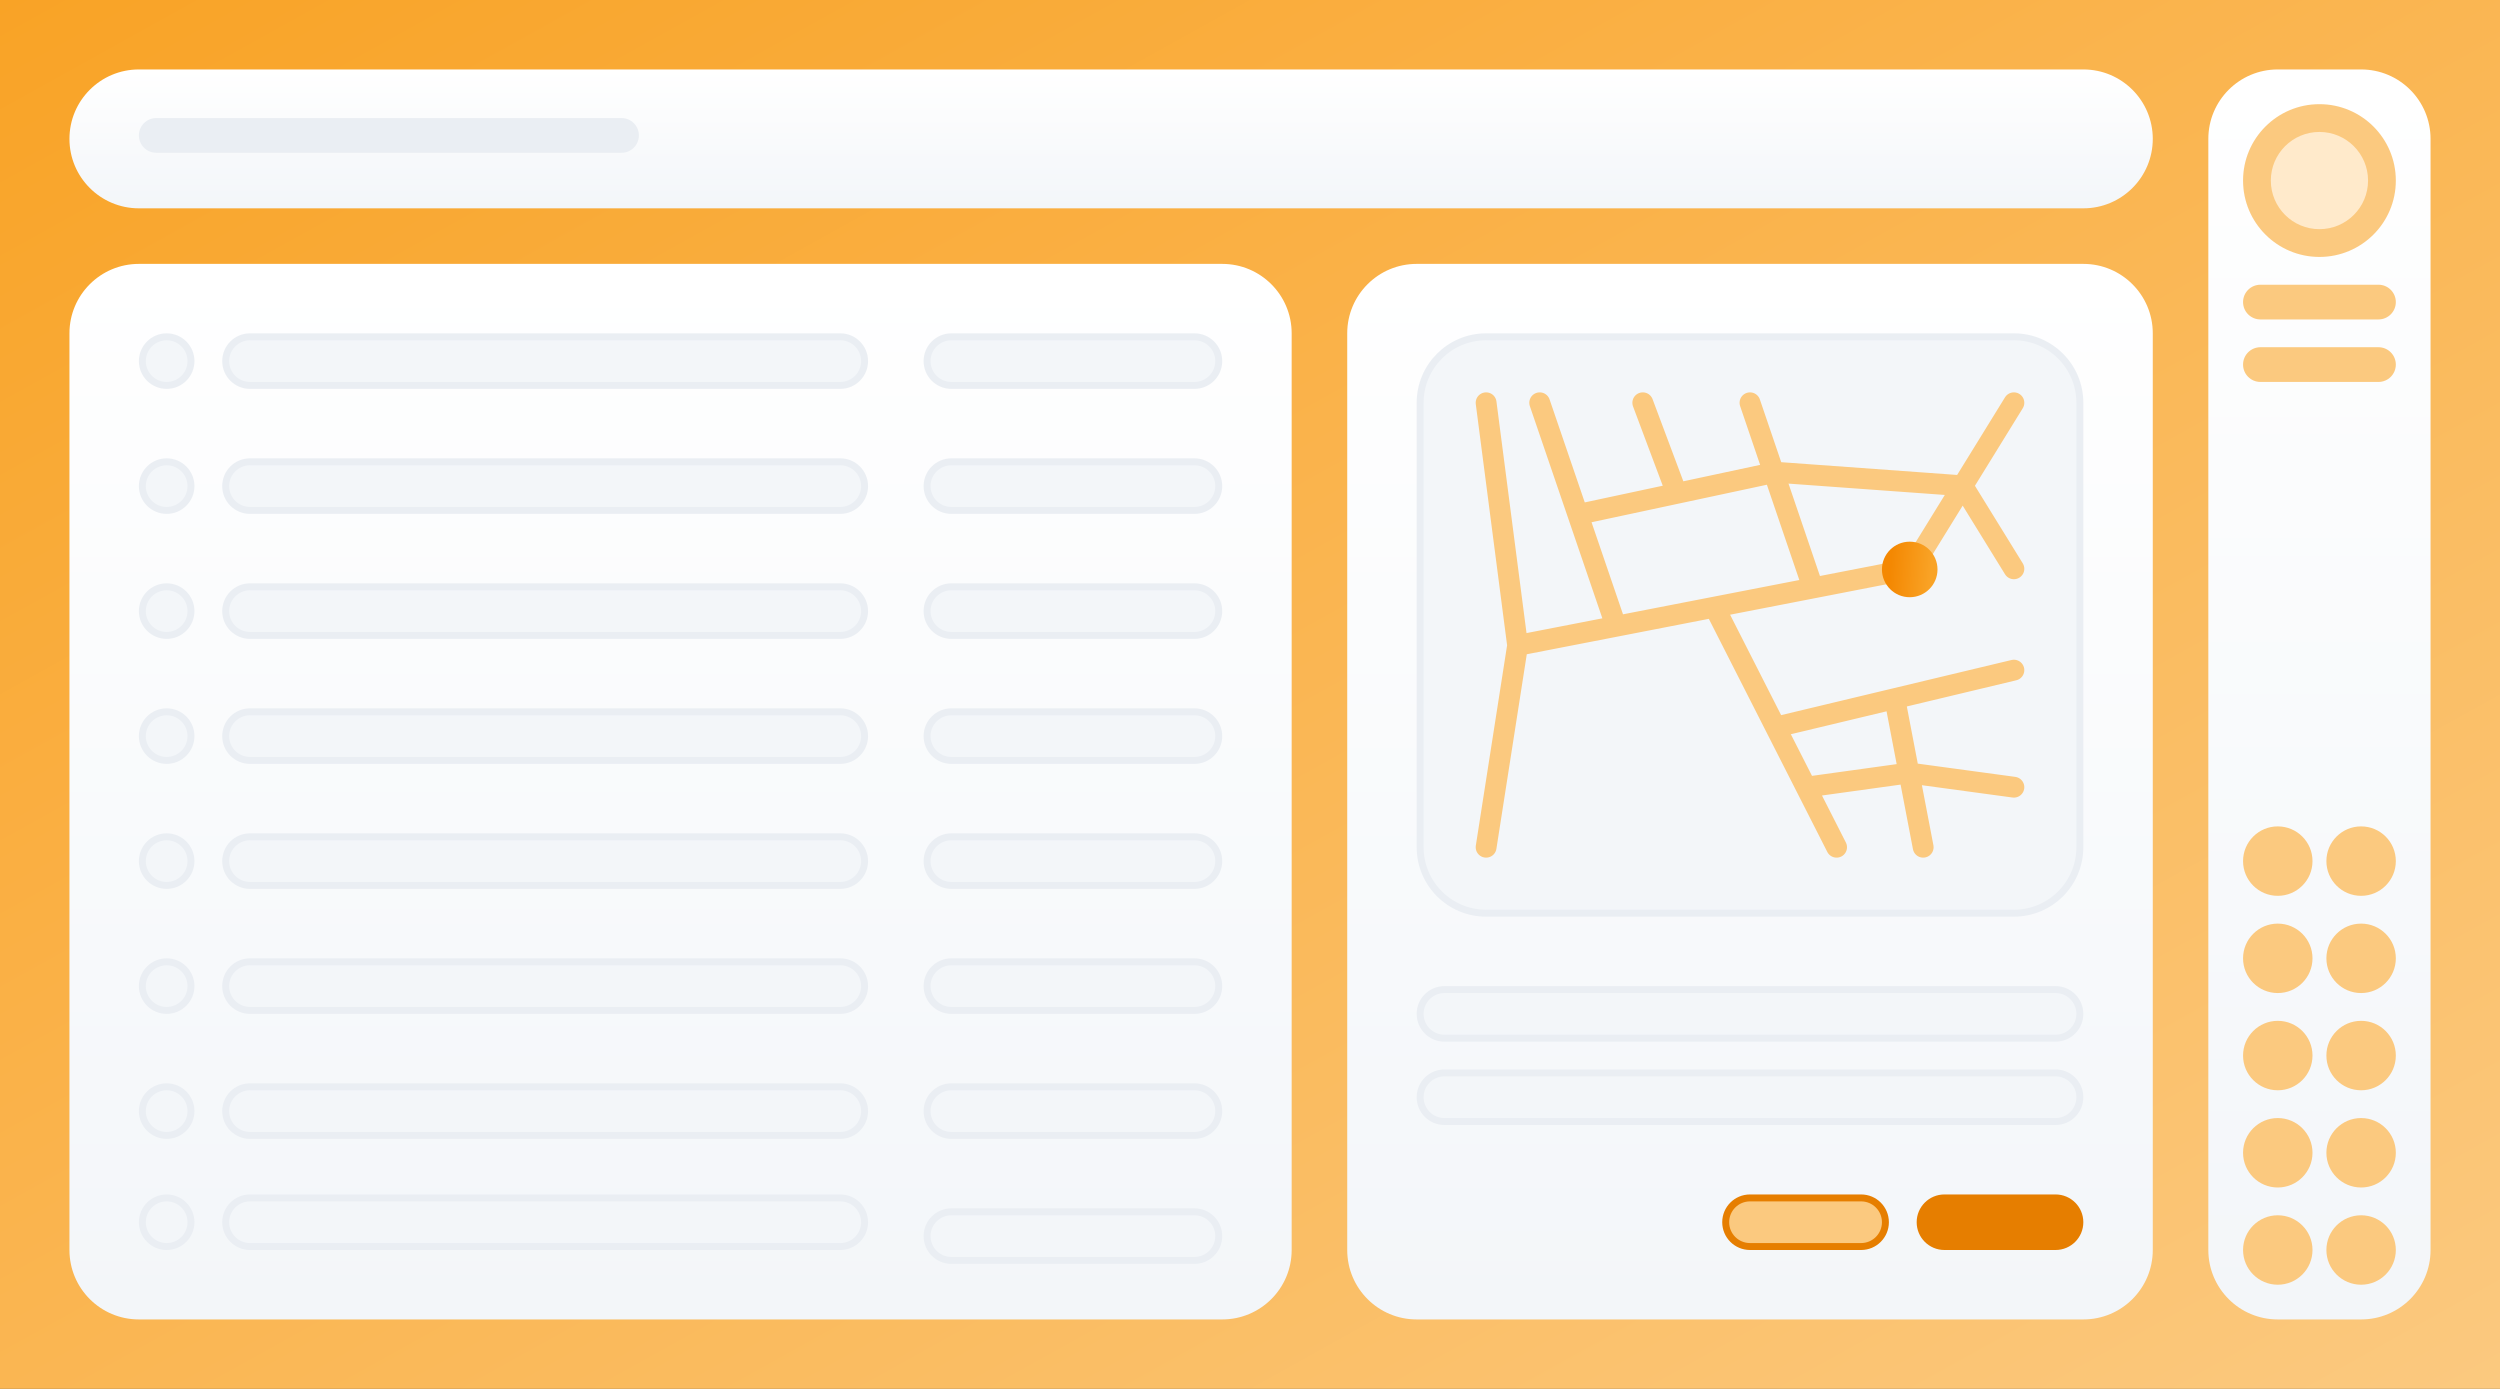
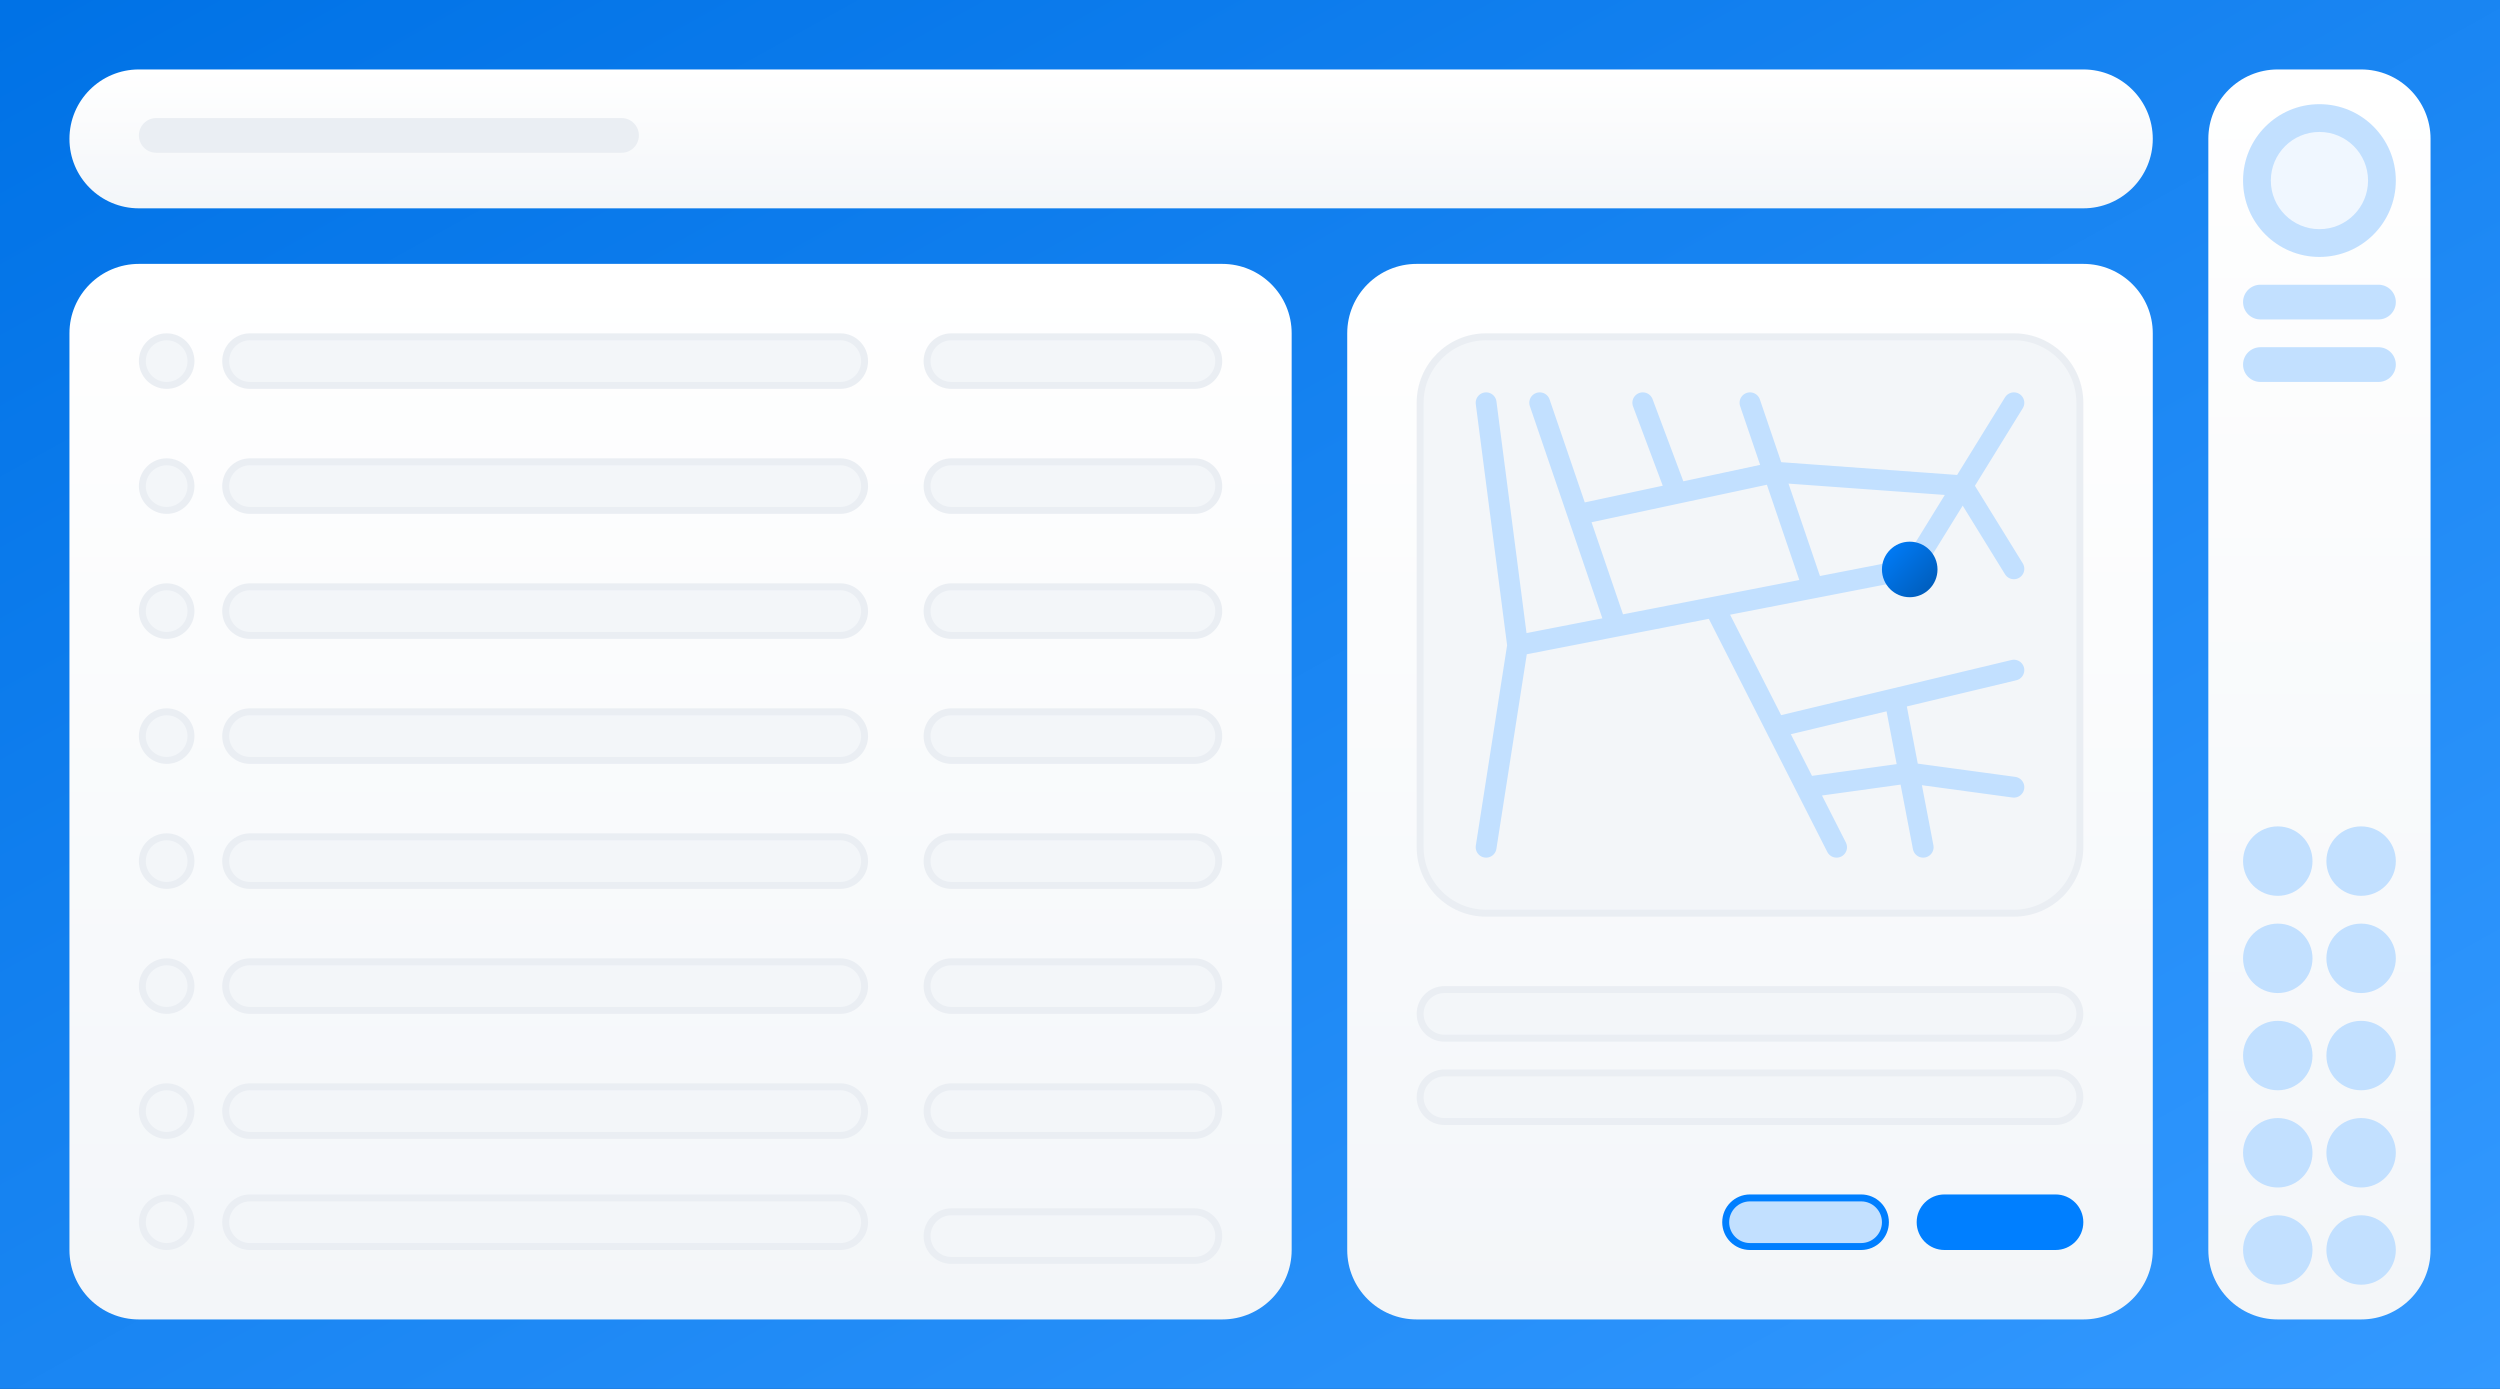
<svg xmlns="http://www.w3.org/2000/svg" width="360" height="200" viewBox="0 0 360 200" fill="none">
  <rect width="360" height="200" fill="#001E3C" />
-   <rect width="360" height="200" fill="url(#paint0_linear_1125_33369)" />
-   <rect x="318" y="10" width="32" height="180" rx="10" fill="url(#paint1_linear_1125_33369)" />
-   <rect x="323" y="41" width="22" height="5" rx="2.5" fill="#FBC97F" />
-   <rect x="323" y="50" width="22" height="5" rx="2.5" fill="#FBC97F" />
-   <circle cx="334" cy="26" r="11" fill="#FBC97F" />
-   <circle cx="334" cy="26" r="7" fill="#FFEACB" />
-   <circle cx="328" cy="124" r="5" fill="#FBC97F" />
-   <circle cx="340" cy="124" r="5" fill="#FBC97F" />
-   <circle cx="328" cy="138" r="5" fill="#FBC97F" />
-   <circle cx="340" cy="138" r="5" fill="#FBC97F" />
-   <circle cx="328" cy="152" r="5" fill="#FBC97F" />
-   <circle cx="328" cy="166" r="5" fill="#FBC97F" />
-   <circle cx="328" cy="180" r="5" fill="#FBC97F" />
-   <circle cx="340" cy="152" r="5" fill="#FBC97F" />
-   <circle cx="340" cy="166" r="5" fill="#FBC97F" />
-   <circle cx="340" cy="180" r="5" fill="#FBC97F" />
-   <rect x="10" y="38" width="176" height="152" rx="10" fill="url(#paint2_linear_1125_33369)" />
+   <rect width="360" height="200" fill="url(#paint0_linear_1145_33665)" />
+   <rect x="318" y="10" width="32" height="180" rx="10" fill="url(#paint1_linear_1145_33665)" />
+   <rect x="323" y="41" width="22" height="5" rx="2.5" fill="#C2E0FF" />
+   <rect x="323" y="50" width="22" height="5" rx="2.5" fill="#C2E0FF" />
+   <circle cx="334" cy="26" r="11" fill="#C2E0FF" />
+   <circle cx="334" cy="26" r="7" fill="#F0F7FF" />
+   <circle cx="328" cy="124" r="5" fill="#C2E0FF" />
+   <circle cx="340" cy="124" r="5" fill="#C2E0FF" />
+   <circle cx="328" cy="138" r="5" fill="#C2E0FF" />
+   <circle cx="340" cy="138" r="5" fill="#C2E0FF" />
+   <circle cx="328" cy="152" r="5" fill="#C2E0FF" />
+   <circle cx="328" cy="166" r="5" fill="#C2E0FF" />
+   <circle cx="328" cy="180" r="5" fill="#C2E0FF" />
+   <circle cx="340" cy="152" r="5" fill="#C2E0FF" />
+   <circle cx="340" cy="166" r="5" fill="#C2E0FF" />
+   <circle cx="340" cy="180" r="5" fill="#C2E0FF" />
+   <rect x="10" y="38" width="176" height="152" rx="10" fill="url(#paint2_linear_1145_33665)" />
  <rect x="20.5" y="48.5" width="7" height="7" rx="3.5" fill="#F3F6F9" stroke="#EAEEF3" />
  <rect x="20.5" y="156.5" width="7" height="7" rx="3.5" fill="#F3F6F9" stroke="#EAEEF3" />
  <rect x="20.5" y="66.5" width="7" height="7" rx="3.5" fill="#F3F6F9" stroke="#EAEEF3" />
  <rect x="20.5" y="172.5" width="7" height="7" rx="3.5" fill="#F3F6F9" stroke="#EAEEF3" />
  <rect x="20.5" y="84.5" width="7" height="7" rx="3.5" fill="#F3F6F9" stroke="#EAEEF3" />
  <rect x="20.5" y="102.5" width="7" height="7" rx="3.5" fill="#F3F6F9" stroke="#EAEEF3" />
  <rect x="20.5" y="120.5" width="7" height="7" rx="3.5" fill="#F3F6F9" stroke="#EAEEF3" />
  <rect x="20.5" y="138.5" width="7" height="7" rx="3.5" fill="#F3F6F9" stroke="#EAEEF3" />
  <rect x="32.5" y="48.5" width="92" height="7" rx="3.5" fill="#F3F6F9" stroke="#EAEEF3" />
  <rect x="133.5" y="48.5" width="42" height="7" rx="3.5" fill="#F3F6F9" stroke="#EAEEF3" />
  <rect x="133.5" y="66.5" width="42" height="7" rx="3.5" fill="#F3F6F9" stroke="#EAEEF3" />
  <rect x="133.5" y="84.5" width="42" height="7" rx="3.5" fill="#F3F6F9" stroke="#EAEEF3" />
  <rect x="133.5" y="102.5" width="42" height="7" rx="3.5" fill="#F3F6F9" stroke="#EAEEF3" />
  <rect x="133.5" y="120.5" width="42" height="7" rx="3.5" fill="#F3F6F9" stroke="#EAEEF3" />
  <rect x="133.5" y="138.5" width="42" height="7" rx="3.5" fill="#F3F6F9" stroke="#EAEEF3" />
  <rect x="133.5" y="156.5" width="42" height="7" rx="3.5" fill="#F3F6F9" stroke="#EAEEF3" />
  <rect x="133.5" y="174.5" width="42" height="7" rx="3.5" fill="#F3F6F9" stroke="#EAEEF3" />
  <rect x="32.5" y="156.5" width="92" height="7" rx="3.5" fill="#F3F6F9" stroke="#EAEEF3" />
  <rect x="32.5" y="102.5" width="92" height="7" rx="3.5" fill="#F3F6F9" stroke="#EAEEF3" />
  <rect x="32.5" y="84.5" width="92" height="7" rx="3.5" fill="#F3F6F9" stroke="#EAEEF3" />
  <rect x="32.5" y="138.5" width="92" height="7" rx="3.5" fill="#F3F6F9" stroke="#EAEEF3" />
  <rect x="32.5" y="66.5" width="92" height="7" rx="3.5" fill="#F3F6F9" stroke="#EAEEF3" />
  <rect x="32.5" y="172.5" width="92" height="7" rx="3.5" fill="#F3F6F9" stroke="#EAEEF3" />
  <rect x="32.5" y="120.5" width="92" height="7" rx="3.5" fill="#F3F6F9" stroke="#EAEEF3" />
-   <rect x="10" y="10" width="300" height="20" rx="10" fill="url(#paint3_linear_1125_33369)" />
+   <rect x="10" y="10" width="300" height="20" rx="10" fill="url(#paint3_linear_1145_33665)" />
  <rect x="20" y="17" width="72" height="5" rx="2.5" fill="#EAEEF3" />
-   <rect x="194" y="38" width="116" height="152" rx="10" fill="url(#paint4_linear_1125_33369)" />
+   <rect x="194" y="38" width="116" height="152" rx="10" fill="url(#paint4_linear_1145_33665)" />
  <rect x="204.5" y="48.5" width="95" height="83" rx="9.5" fill="#F3F6F9" stroke="#EAEEF3" />
  <rect x="204.5" y="142.5" width="95" height="7" rx="3.5" fill="#F3F6F9" stroke="#EAEEF3" />
  <rect x="204.5" y="154.5" width="95" height="7" rx="3.5" fill="#F3F6F9" stroke="#EAEEF3" />
-   <rect x="276" y="172" width="24" height="8" rx="4" fill="#E67E00" />
-   <rect x="248.5" y="172.5" width="23" height="7" rx="3.5" fill="#FBC97F" stroke="#E67E00" />
-   <path d="M214 122L218.537 92.942M218.537 92.942L232.716 90.184M218.537 92.942L214 58M290 58L282.627 69.954M246.896 87.425L255.682 104.713M246.896 87.425L232.716 90.184M246.896 87.425L261.075 84.667M264.469 122L260.075 113.356M255.682 104.713L272.841 100.606M255.682 104.713L260.075 113.356M290 96.5L272.841 100.606M232.716 90.184L227.218 74.092M221.719 58L227.218 74.092M227.218 74.092L241.45 71.046M241.45 71.046L255.682 68L282.627 69.954M241.45 71.046L236.562 58M261.075 84.667L275.254 81.908L282.627 69.954M261.075 84.667L252 58M282.627 69.954L290 81.908M272.841 100.606L274.889 111.303M276.938 122L274.889 111.303M260.075 113.356L274.889 111.303M274.889 111.303L290 113.356" stroke="#FBC97F" stroke-width="3" stroke-linecap="round" />
-   <circle cx="275" cy="82" r="4" fill="url(#paint5_linear_1125_33369)" />
+   <rect x="276" y="172" width="24" height="8" rx="4" fill="#007FFF" />
+   <rect x="248.5" y="172.5" width="23" height="7" rx="3.5" fill="#C2E0FF" stroke="#007FFF" />
+   <path d="M214 122L218.537 92.942M218.537 92.942L232.716 90.184M218.537 92.942L214 58M290 58L282.627 69.954M246.896 87.425L255.682 104.713M246.896 87.425L232.716 90.184M246.896 87.425L261.075 84.667M264.469 122L260.075 113.356M255.682 104.713L272.841 100.606M255.682 104.713L260.075 113.356M290 96.5L272.841 100.606M232.716 90.184L227.218 74.092M221.719 58L227.218 74.092M227.218 74.092L241.45 71.046M241.45 71.046L255.682 68L282.627 69.954M241.45 71.046L236.562 58M261.075 84.667L275.254 81.908L282.627 69.954M261.075 84.667L252 58M282.627 69.954L290 81.908M272.841 100.606L274.889 111.303M276.938 122L274.889 111.303M260.075 113.356L274.889 111.303M274.889 111.303L290 113.356" stroke="#C2E0FF" stroke-width="3" stroke-linecap="round" />
+   <circle cx="275" cy="82" r="4" fill="url(#paint5_linear_1145_33665)" />
  <defs>
-     <linearGradient id="paint0_linear_1125_33369" x1="360" y1="200" x2="190.189" y2="-105.66" gradientUnits="userSpaceOnUse">
-       <stop stop-color="#FBC97F" />
-       <stop offset="1" stop-color="#F9A326" />
+     <linearGradient id="paint0_linear_1145_33665" x1="360" y1="200" x2="190.189" y2="-105.66" gradientUnits="userSpaceOnUse">
+       <stop stop-color="#3399FF" />
+       <stop offset="0.994" stop-color="#0072E6" />
    </linearGradient>
-     <linearGradient id="paint1_linear_1125_33369" x1="334" y1="10" x2="334" y2="190" gradientUnits="userSpaceOnUse">
+     <linearGradient id="paint1_linear_1145_33665" x1="334" y1="10" x2="334" y2="190" gradientUnits="userSpaceOnUse">
      <stop stop-color="white" />
      <stop offset="1" stop-color="#F3F6F9" />
    </linearGradient>
-     <linearGradient id="paint2_linear_1125_33369" x1="98" y1="38" x2="98" y2="190" gradientUnits="userSpaceOnUse">
+     <linearGradient id="paint2_linear_1145_33665" x1="98" y1="38" x2="98" y2="190" gradientUnits="userSpaceOnUse">
      <stop stop-color="white" />
      <stop offset="1" stop-color="#F3F6F9" />
    </linearGradient>
-     <linearGradient id="paint3_linear_1125_33369" x1="160" y1="10" x2="160" y2="30" gradientUnits="userSpaceOnUse">
+     <linearGradient id="paint3_linear_1145_33665" x1="160" y1="10" x2="160" y2="30" gradientUnits="userSpaceOnUse">
      <stop stop-color="white" />
      <stop offset="1" stop-color="#F3F6F9" />
    </linearGradient>
-     <linearGradient id="paint4_linear_1125_33369" x1="252" y1="38" x2="252" y2="190" gradientUnits="userSpaceOnUse">
+     <linearGradient id="paint4_linear_1145_33665" x1="252" y1="38" x2="252" y2="190" gradientUnits="userSpaceOnUse">
      <stop stop-color="white" />
      <stop offset="1" stop-color="#F3F6F9" />
    </linearGradient>
-     <linearGradient id="paint5_linear_1125_33369" x1="272.356" y1="80.475" x2="278.198" y2="80.88" gradientUnits="userSpaceOnUse">
-       <stop stop-color="#F48802" />
-       <stop offset="1" stop-color="#F9A326" />
+     <linearGradient id="paint5_linear_1145_33665" x1="279" y1="86" x2="271" y2="78" gradientUnits="userSpaceOnUse">
+       <stop stop-color="#0059B3" />
+       <stop offset="1" stop-color="#007FFF" />
    </linearGradient>
  </defs>
</svg>
